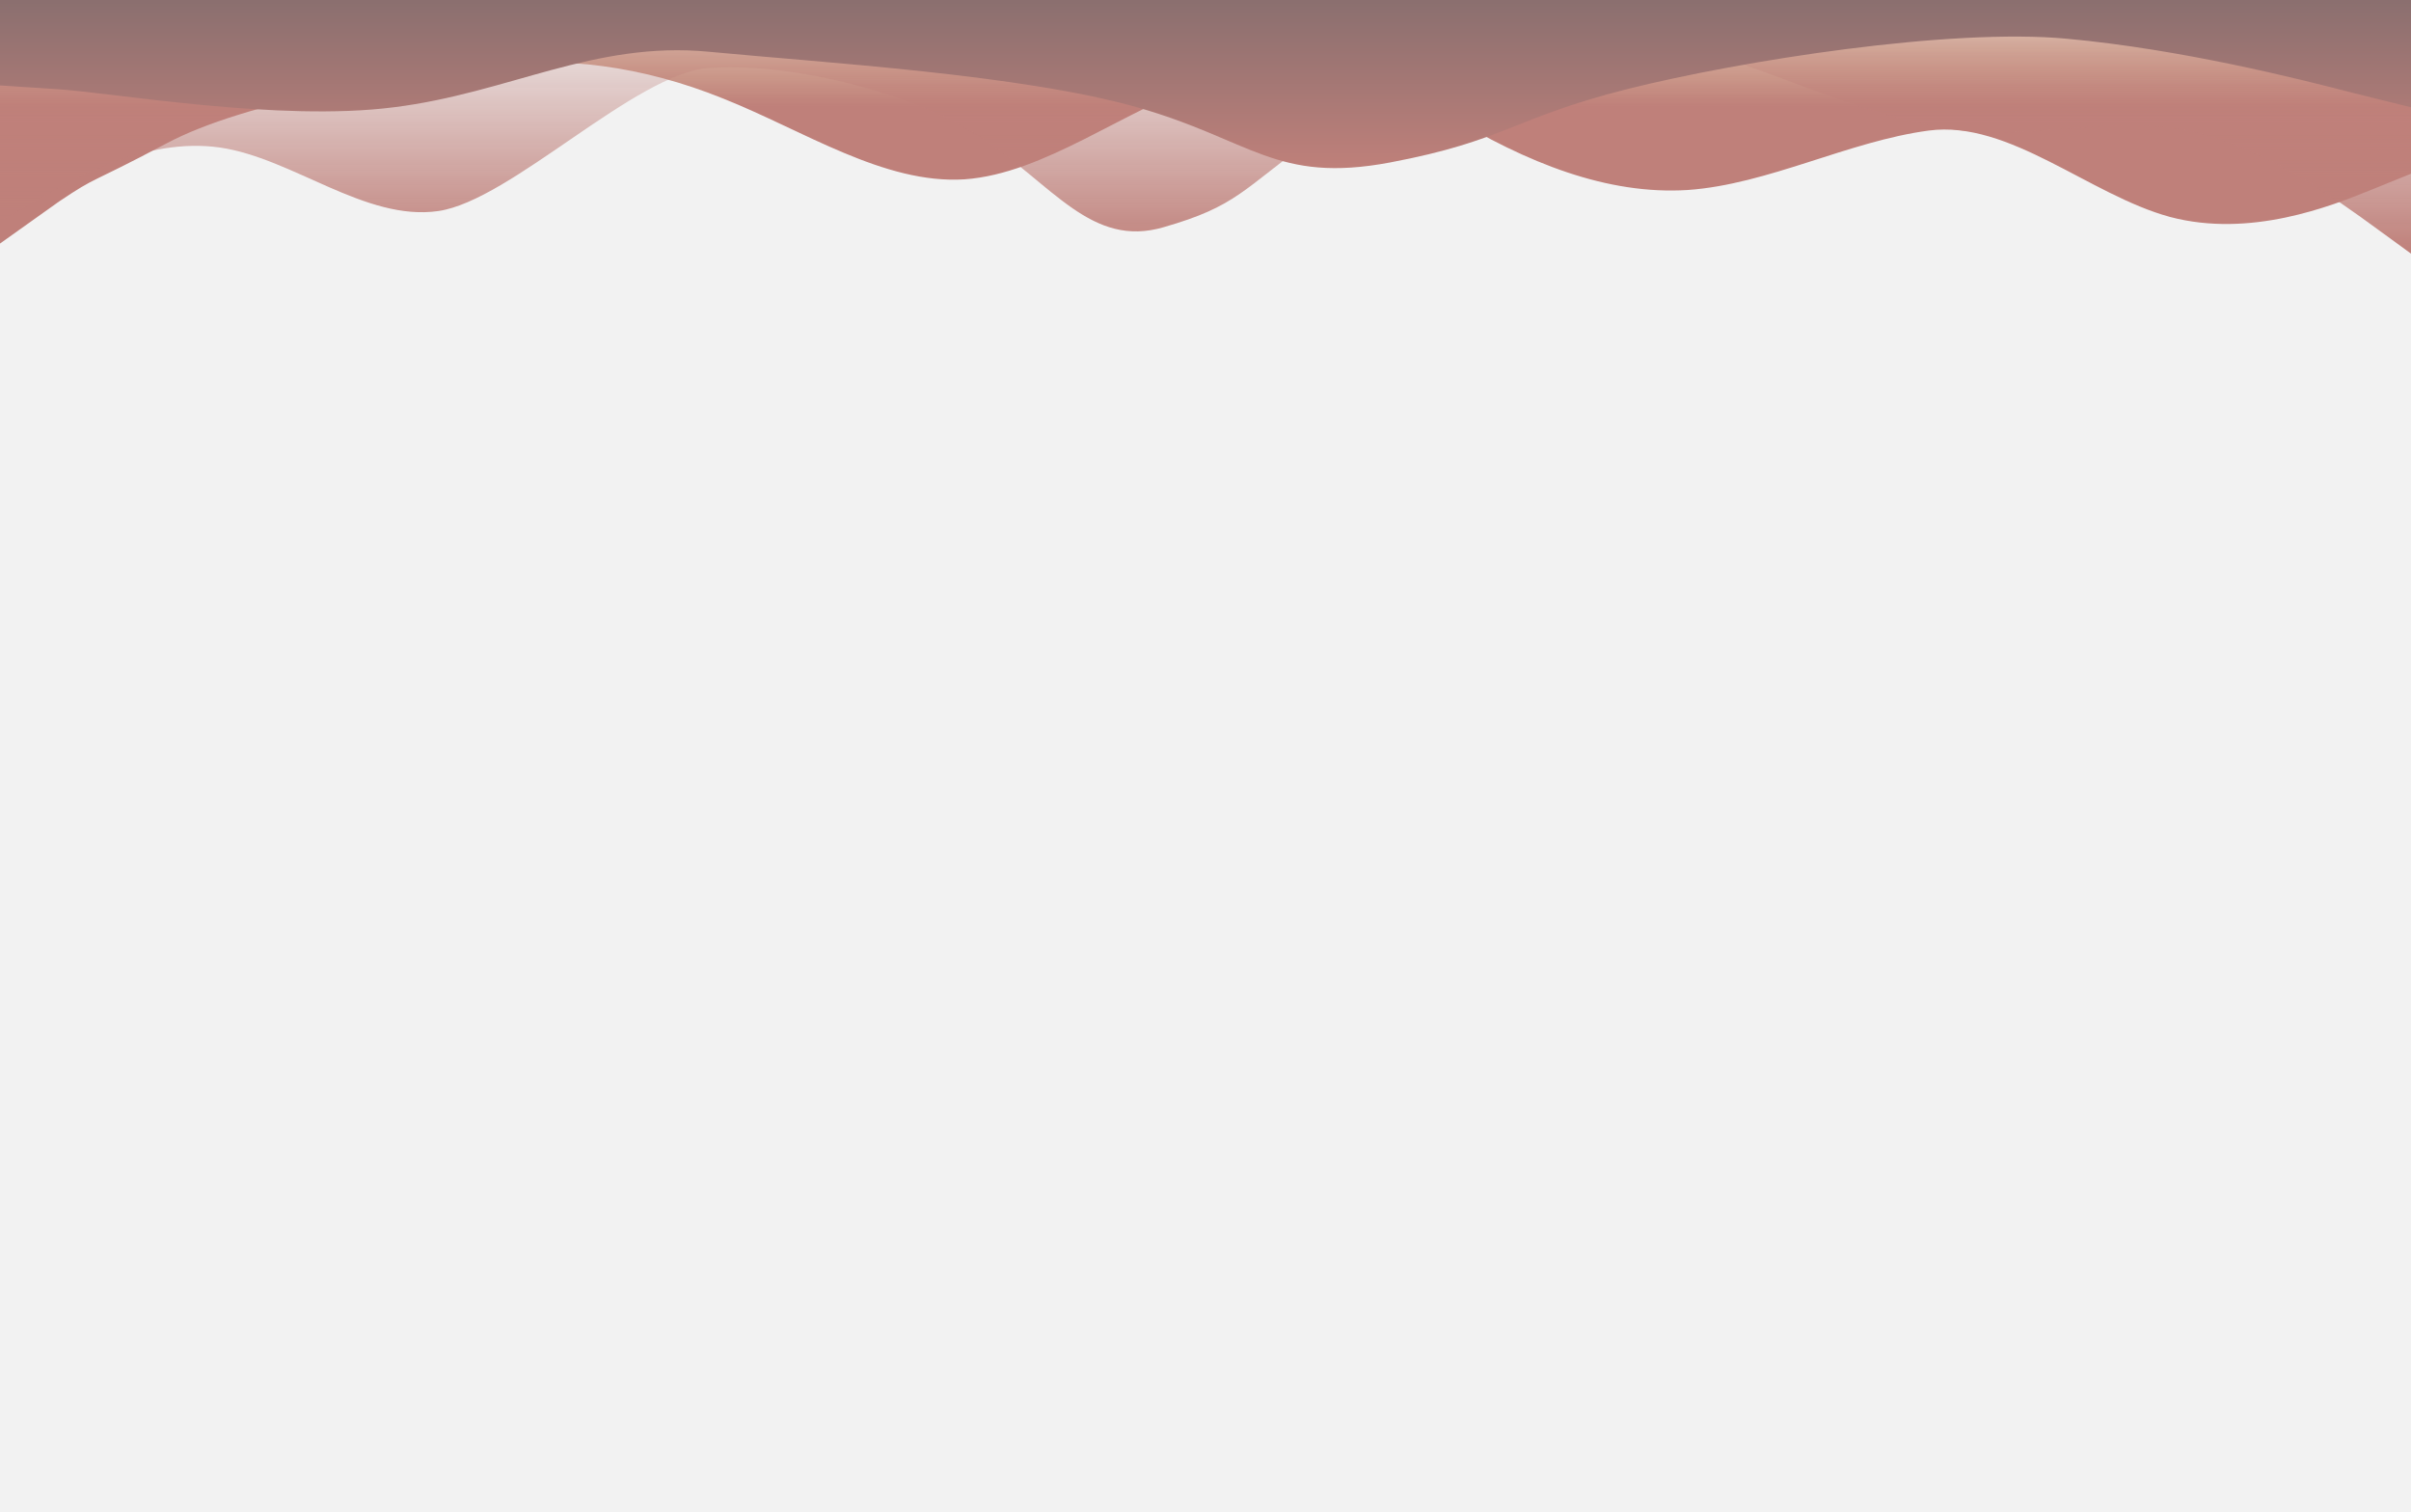
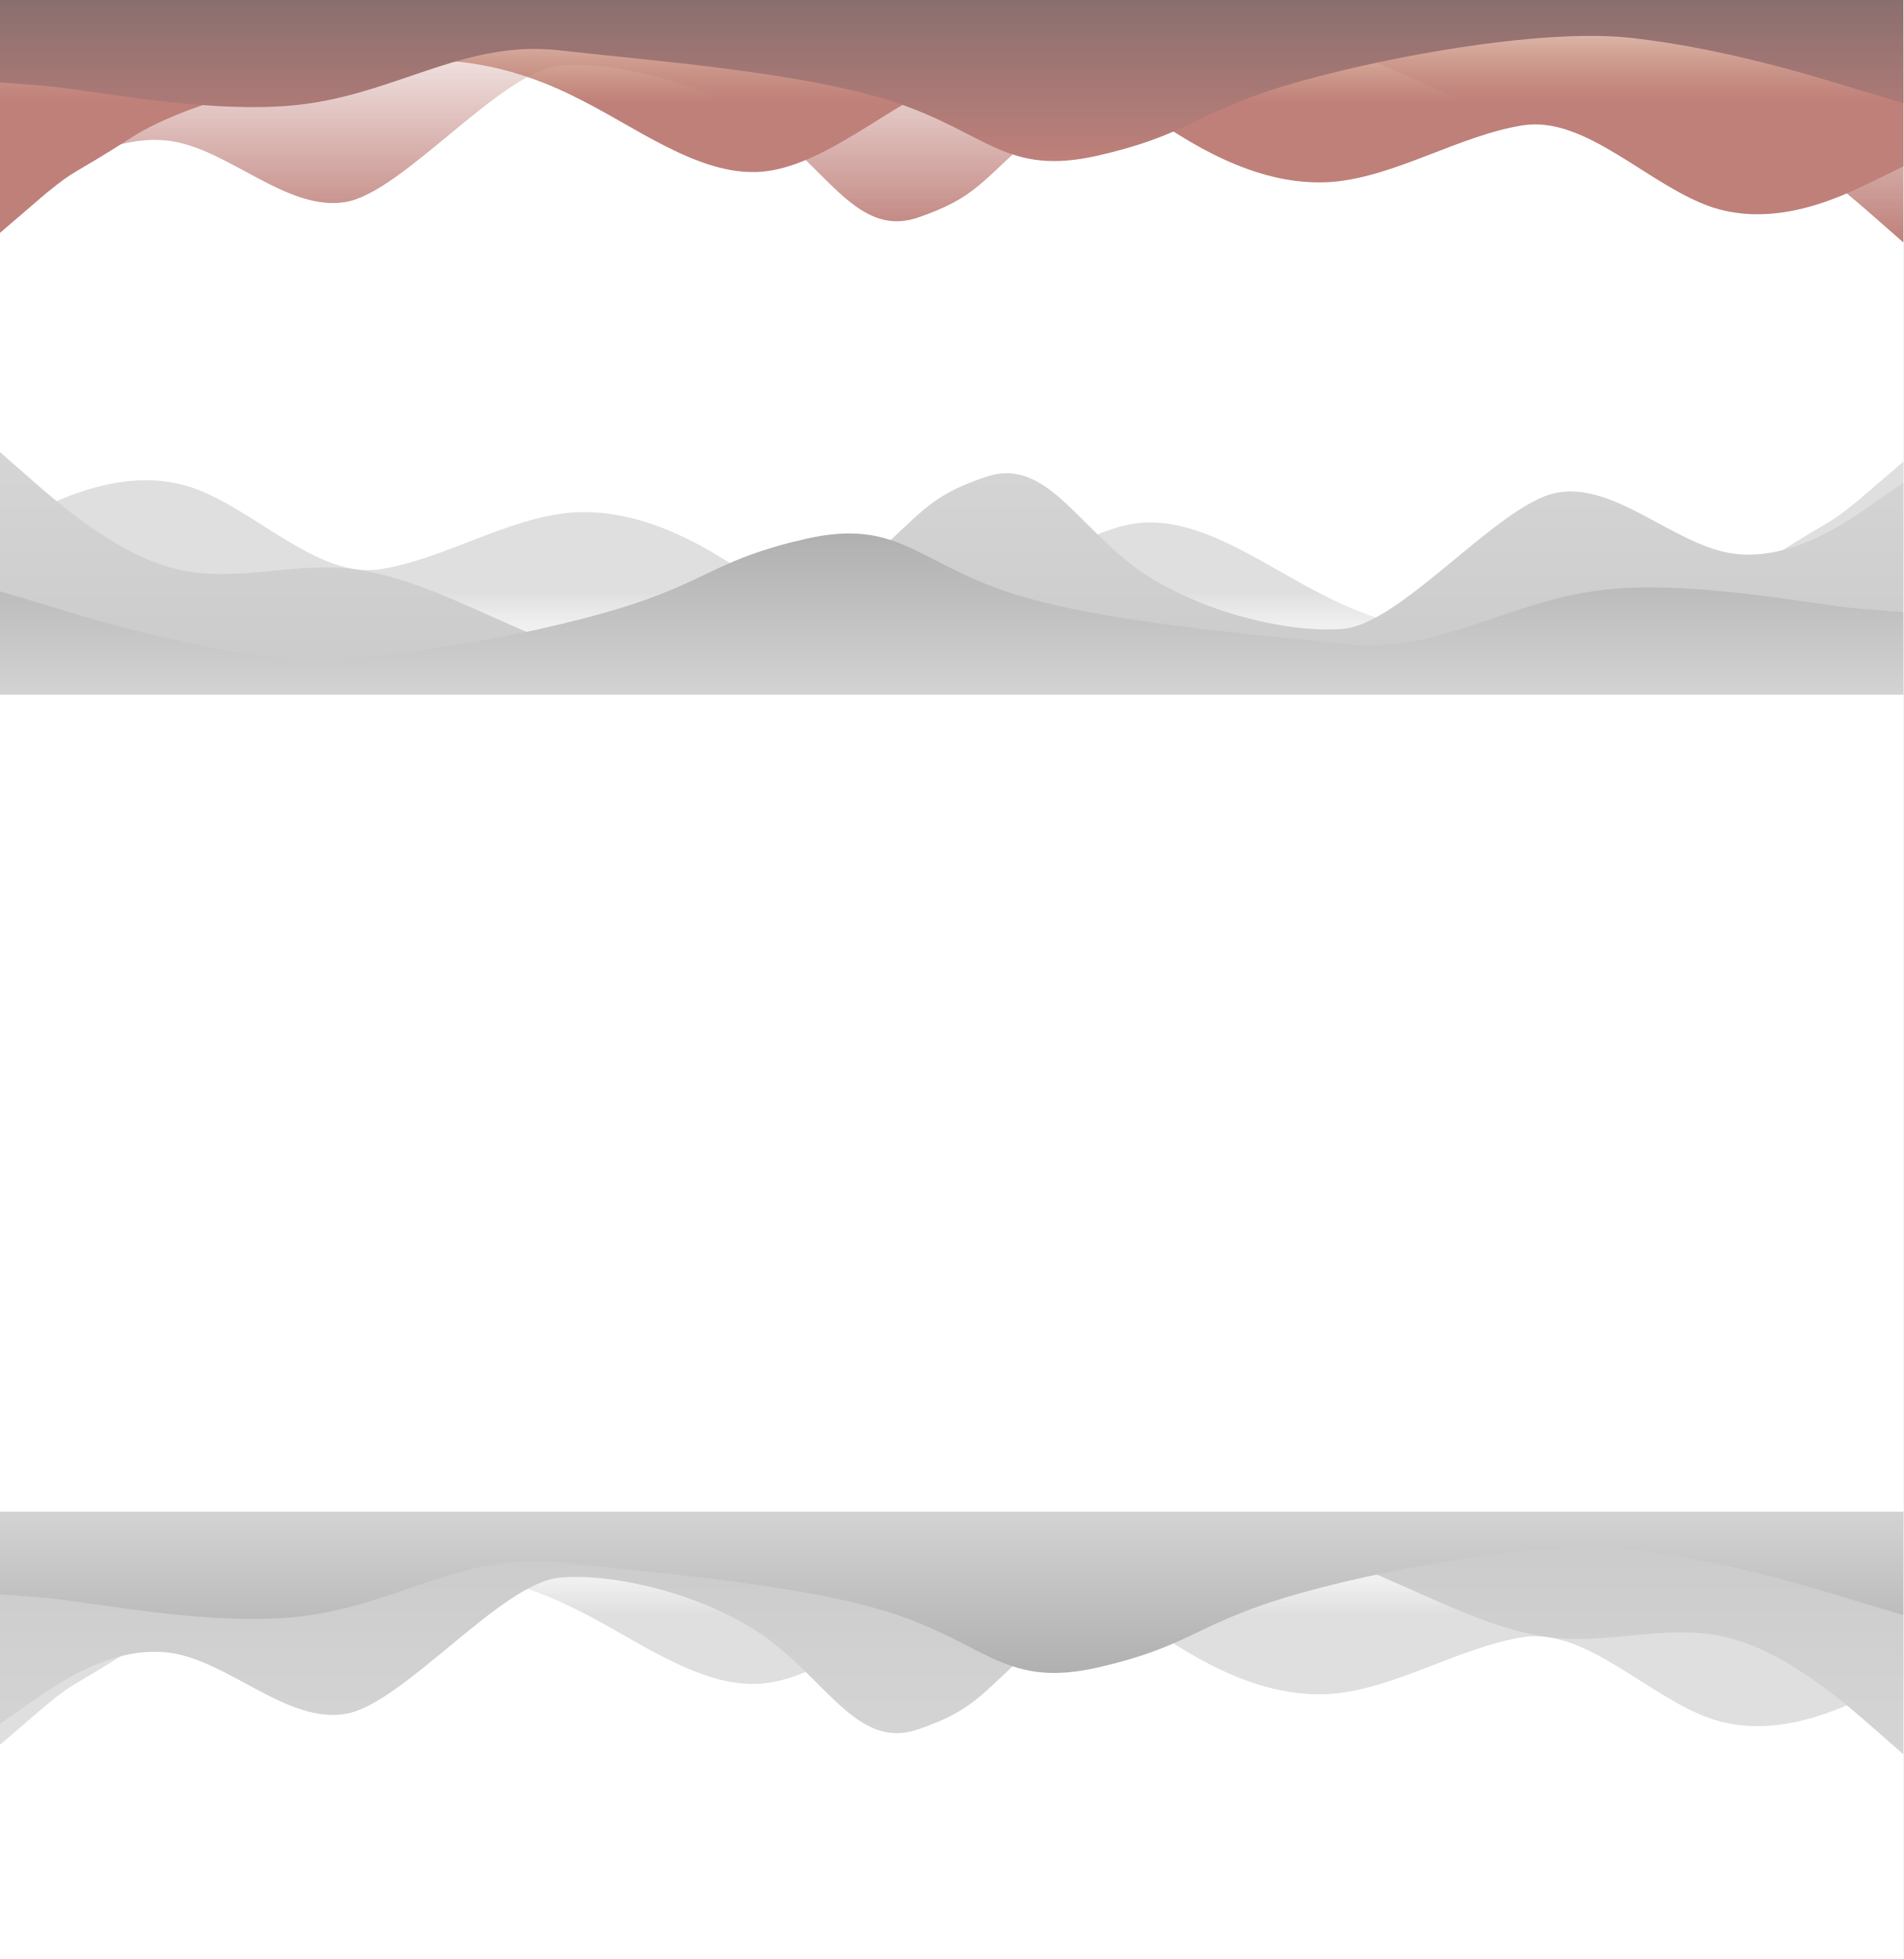
- <svg xmlns="http://www.w3.org/2000/svg" width="1920" height="1204" viewBox="0 0 1920 1204" fill="none">
-   <g clip-path="url(#clip0_352_10)">
-     <rect width="1920" height="1296" fill="#F2F2F2" />
-     <path fill-rule="evenodd" clip-rule="evenodd" d="M1920 138.371L1888 151.322C1856 164.274 1792 189.73 1728 172.759C1664 155.342 1600 95.498 1536 103.983C1472 112.468 1408 146.856 1344 151.322C1280 155.342 1216 129.886 1152 91.032C1088 52.624 1024 44.139 960 65.576C896 87.012 832 138.371 768 142.837C704 146.856 640 103.983 576 78.527C512 52.624 448 44.139 384 52.624C320 61.11 196 80.147 132 114.535C68 148.477 79 139.074 47 160.51L0 193.976V9.751H32C64 9.751 128 9.751 192 9.751C256 9.751 320 9.751 384 9.751C448 9.751 512 9.751 576 9.751C640 9.751 704 9.751 768 9.751C832 9.751 896 9.751 960 9.751C1024 9.751 1088 9.751 1152 9.751C1216 9.751 1280 9.751 1344 9.751C1408 9.751 1472 9.751 1536 9.751C1600 9.751 1664 9.751 1728 9.751C1792 9.751 1856 9.751 1888 9.751H1920V138.371Z" fill="url(#paint0_linear_352_10)" />
-     <path fill-rule="evenodd" clip-rule="evenodd" d="M1920 201.986L1891 180.858C1862 159.73 1804 117.475 1745 104.71C1687 91.945 1629 109.112 1571 104.71C1513 100.308 1455 75.219 1396 54.091C1338 32.964 1280 15.797 1222 24.601C1164 32.964 1105 66.856 1047 109.112C989 151.367 985 164.132 927 180.858C869 198.025 838.5 146.966 780.5 109.112C722.5 70.817 623 49.69 565 54.091C506 58.053 407 159.73 349 168.094C291 176.457 233 125.838 175 117.475C116 109.112 58 142.564 29 159.73L0 176.457V-0.929H29C58 -0.929 116 -0.929 175 -0.929C233 -0.929 291 -0.929 349 -0.929C407 -0.929 465 -0.929 524 -0.929C582 -0.929 640 -0.929 698 -0.929C756 -0.929 815 -0.929 873 -0.929C931 -0.929 989 -0.929 1047 -0.929C1105 -0.929 1164 -0.929 1222 -0.929C1280 -0.929 1338 -0.929 1396 -0.929C1455 -0.929 1513 -0.929 1571 -0.929C1629 -0.929 1687 -0.929 1745 -0.929C1804 -0.929 1862 -0.929 1891 -0.929H1920V201.986Z" fill="url(#paint1_linear_352_10)" />
-     <path fill-rule="evenodd" clip-rule="evenodd" d="M1920 85.445L1874 74.049C1829 62.352 1737 39.259 1646 30.862C1554 22.164 1387.5 47.956 1295.5 71.05C1204.5 94.143 1199 112.004 1107 129.398C1016 146.493 996.5 111.238 905.5 85.445C813.5 59.353 655.5 49.922 564.5 41.224C472.5 32.527 405.5 74.049 313.5 85.445C222.5 97.142 91 74.049 46 71.05L0 68.05V-0.929H46C91 -0.929 183 -0.929 274 -0.929C366 -0.929 457 -0.929 549 -0.929C640 -0.929 731 -0.929 823 -0.929C914 -0.929 1006 -0.929 1097 -0.929C1189 -0.929 1280 -0.929 1371 -0.929C1463 -0.929 1554 -0.929 1646 -0.929C1737 -0.929 1829 -0.929 1874 -0.929H1920V85.445Z" fill="url(#paint2_linear_352_10)" />
-   </g>
+ <svg xmlns="http://www.w3.org/2000/svg" width="1920" height="1976" viewBox="0 0 1920 1976" fill="none">
+   <rect width="1920" height="1976" fill="white" />
+   <path fill-rule="evenodd" clip-rule="evenodd" d="M1920 167.877L1888 183.486C1856 199.094 1792 229.772 1728 209.32C1664 188.33 1600 116.208 1536 126.435C1472 136.661 1408 178.103 1344 183.486C1280 188.33 1216 157.651 1152 110.826C1088 64.54 1024 54.313 960 80.148C896 105.982 832 167.877 768 173.259C704 178.103 640 126.435 576 95.756C512 64.54 448 54.313 384 64.539C320 74.766 196 97.709 132 139.151C68 180.056 79 168.724 47 194.558L0 234.89V12.87H32C64 12.87 128 12.87 192 12.87C256 12.87 320 12.87 384 12.87C448 12.87 512 12.87 576 12.87C640 12.87 704 12.87 768 12.87C832 12.87 896 12.87 960 12.87C1024 12.87 1088 12.87 1152 12.87C1216 12.87 1280 12.87 1344 12.87C1408 12.87 1472 12.87 1536 12.87C1600 12.87 1664 12.87 1728 12.87C1792 12.87 1856 12.87 1888 12.87H1920V167.877Z" fill="url(#paint0_linear_435_29)" />
+   <path fill-rule="evenodd" clip-rule="evenodd" d="M1920 244.543L1891 219.081C1862 193.619 1804 142.694 1745 127.311C1687 111.927 1629 132.615 1571 127.311C1513 122.006 1455 91.77 1396 66.308C1338 40.846 1280 20.157 1222 30.767C1164 40.846 1105 81.691 1047 132.615C989 183.54 985 198.923 927 219.081C869 239.769 838.5 178.235 780.5 132.615C722.5 86.465 623 61.003 565 66.308C506 71.082 407 193.619 349 203.697C291 213.776 233 152.773 175 142.694C116 132.615 58 172.931 29 193.619L0 213.776V2.47123e-05H29C58 2.47123e-05 116 2.47123e-05 175 2.47123e-05C233 2.47123e-05 291 2.47123e-05 349 2.47123e-05C407 2.47123e-05 465 2.47123e-05 524 2.47123e-05C582 2.47123e-05 640 2.47123e-05 698 2.47123e-05C756 2.47123e-05 815 2.47123e-05 873 2.47123e-05C931 2.47123e-05 989 2.47123e-05 1047 2.47123e-05C1105 2.47123e-05 1164 2.47123e-05 1222 2.47123e-05C1280 2.47123e-05 1338 2.47123e-05 1396 2.47123e-05C1455 2.47123e-05 1513 2.47123e-05 1571 2.47123e-05C1629 2.47123e-05 1687 2.47123e-05 1745 2.47123e-05C1804 2.47123e-05 1862 2.47123e-05 1891 2.47123e-05H1920V244.543Z" fill="url(#paint1_linear_435_29)" />
+   <path fill-rule="evenodd" clip-rule="evenodd" d="M1920 104.094L1874 90.359C1829 76.263 1737 48.433 1646 38.312C1554 27.831 1387.5 58.914 1295.5 86.745C1204.5 114.576 1199 136.101 1107 157.064C1016 177.666 996.5 135.178 905.5 104.094C813.5 72.649 655.5 61.283 564.5 50.801C472.5 40.32 405.5 90.359 313.5 104.094C222.5 118.19 91 90.359 46 86.745L0 83.13V2.06433e-05H46C91 2.06433e-05 183 2.06433e-05 274 2.06433e-05C366 2.06433e-05 457 2.06433e-05 549 2.06433e-05C640 2.06433e-05 731 2.06433e-05 823 2.06433e-05C914 2.06433e-05 1006 2.06433e-05 1097 2.06433e-05C1189 2.06433e-05 1280 2.06433e-05 1371 2.06433e-05C1463 2.06433e-05 1554 2.06433e-05 1646 2.06433e-05C1737 2.06433e-05 1829 2.06433e-05 1874 2.06433e-05H1920V104.094Z" fill="url(#paint2_linear_435_29)" />
+   <path fill-rule="evenodd" clip-rule="evenodd" d="M0 532.666L32 517.057C64 501.449 128 470.771 192 491.223C256 512.213 320 584.335 384 574.108C448 563.882 512 522.44 576 517.057C640 512.213 704 542.892 768 589.717C832 636.004 896 646.23 960 620.395C1024 594.561 1088 532.666 1152 527.284C1216 522.44 1280 574.108 1344 604.787C1408 636.003 1472 646.23 1536 636.004C1600 625.777 1724 602.834 1788 561.392C1852 520.487 1841 531.819 1873 505.985L1920 465.653V687.672H1888C1856 687.672 1792 687.672 1728 687.672C1664 687.672 1600 687.672 1536 687.672C1472 687.672 1408 687.672 1344 687.672C1280 687.672 1216 687.672 1152 687.672C1088 687.672 1024 687.672 960 687.672C896 687.672 832 687.672 768 687.672C704 687.672 640 687.672 576 687.672C512 687.672 448 687.672 384 687.672C320 687.672 256 687.672 192 687.672C128 687.672 64 687.672 32 687.672H0L0 532.666Z" fill="url(#paint3_linear_435_29)" />
+   <path fill-rule="evenodd" clip-rule="evenodd" d="M0 456L29 481.462C58 506.924 116 557.849 175 573.232C233 588.616 291 567.927 349 573.232C407 578.537 465 608.773 524 634.235C582 659.697 640 680.385 698 669.776C756 659.697 815 618.852 873 567.927C931 517.003 935 501.62 993 481.462C1051 460.774 1081.5 522.308 1139.5 567.928C1197.5 614.078 1297 639.54 1355 634.235C1414 629.461 1513 506.924 1571 496.846C1629 486.767 1687 547.77 1745 557.849C1804 567.927 1862 527.612 1891 506.924L1920 486.767V700.543H1891C1862 700.543 1804 700.543 1745 700.543C1687 700.543 1629 700.543 1571 700.543C1513 700.543 1455 700.543 1396 700.543C1338 700.543 1280 700.543 1222 700.543C1164 700.543 1105 700.543 1047 700.543C989 700.543 931 700.543 873 700.543C815 700.543 756 700.543 698 700.543C640 700.543 582 700.543 524 700.543C465 700.543 407 700.543 349 700.543C291 700.543 233 700.543 175 700.543C116 700.543 58 700.543 29 700.543H0L0 456Z" fill="url(#paint4_linear_435_29)" />
+   <path fill-rule="evenodd" clip-rule="evenodd" d="M0 596.449L46 610.184C91 624.28 183 652.11 274 662.231C366 672.712 532.5 641.629 624.5 613.798C715.5 585.967 721 564.442 813 543.479C904 522.877 923.5 565.365 1014.5 596.449C1106.5 627.894 1264.5 639.26 1355.5 649.742C1447.5 660.223 1514.5 610.184 1606.5 596.449C1697.5 582.353 1829 610.184 1874 613.798L1920 617.412V700.543H1874C1829 700.543 1737 700.543 1646 700.543C1554 700.543 1463 700.543 1371 700.543C1280 700.543 1189 700.543 1097 700.543C1006 700.543 914 700.543 823 700.543C731 700.543 640 700.543 549 700.543C457 700.543 366 700.543 274 700.543C183 700.543 91 700.543 46 700.543H0L0 596.449Z" fill="url(#paint5_linear_435_29)" />
+   <path fill-rule="evenodd" clip-rule="evenodd" d="M1920 1692.88L1888 1708.49C1856 1724.09 1792 1754.77 1728 1734.32C1664 1713.33 1600 1641.21 1536 1651.43C1472 1661.66 1408 1703.1 1344 1708.49C1280 1713.33 1216 1682.65 1152 1635.83C1088 1589.54 1024 1579.31 960 1605.15C896 1630.98 832 1692.88 768 1698.26C704 1703.1 640 1651.43 576 1620.76C512 1589.54 448 1579.31 384 1589.54C320 1599.77 196 1622.71 132 1664.15C68 1705.06 79 1693.72 47 1719.56L0 1759.89V1537.87H32C64 1537.87 128 1537.87 192 1537.87C256 1537.87 320 1537.87 384 1537.87C448 1537.87 512 1537.87 576 1537.87C640 1537.87 704 1537.87 768 1537.87C832 1537.87 896 1537.87 960 1537.87C1024 1537.87 1088 1537.87 1152 1537.87C1216 1537.87 1280 1537.87 1344 1537.87C1408 1537.87 1472 1537.87 1536 1537.87C1600 1537.87 1664 1537.87 1728 1537.87C1792 1537.87 1856 1537.87 1888 1537.87H1920V1692.88Z" fill="url(#paint6_linear_435_29)" />
+   <path fill-rule="evenodd" clip-rule="evenodd" d="M1920 1769.54L1891 1744.08C1862 1718.62 1804 1667.69 1745 1652.31C1687 1636.93 1629 1657.62 1571 1652.31C1513 1647.01 1455 1616.77 1396 1591.31C1338 1565.85 1280 1545.16 1222 1555.77C1164 1565.85 1105 1606.69 1047 1657.62C989 1708.54 985 1723.92 927 1744.08C869 1764.77 838.5 1703.24 780.5 1657.62C722.5 1611.47 623 1586 565 1591.31C506 1596.08 407 1718.62 349 1728.7C291 1738.78 233 1677.77 175 1667.69C116 1657.62 58 1697.93 29 1718.62L0 1738.78V1525H29C58 1525 116 1525 175 1525C233 1525 291 1525 349 1525C407 1525 465 1525 524 1525C582 1525 640 1525 698 1525C756 1525 815 1525 873 1525C931 1525 989 1525 1047 1525C1105 1525 1164 1525 1222 1525C1280 1525 1338 1525 1396 1525C1455 1525 1513 1525 1571 1525C1629 1525 1687 1525 1745 1525C1804 1525 1862 1525 1891 1525H1920V1769.54Z" fill="url(#paint7_linear_435_29)" />
+   <path fill-rule="evenodd" clip-rule="evenodd" d="M1920 1629.09L1874 1615.36C1829 1601.26 1737 1573.43 1646 1563.31C1554 1552.83 1387.5 1583.91 1295.5 1611.74C1204.5 1639.58 1199 1661.1 1107 1682.06C1016 1702.67 996.5 1660.18 905.5 1629.09C813.5 1597.65 655.5 1586.28 564.5 1575.8C472.5 1565.32 405.5 1615.36 313.5 1629.09C222.5 1643.19 91 1615.36 46 1611.74L0 1608.13V1525H46C91 1525 183 1525 274 1525C366 1525 457 1525 549 1525C640 1525 731 1525 823 1525C914 1525 1006 1525 1097 1525C1189 1525 1280 1525 1371 1525C1463 1525 1554 1525 1646 1525C1737 1525 1829 1525 1874 1525H1920V1629.09Z" fill="url(#paint8_linear_435_29)" />
  <defs>
-     <linearGradient id="paint0_linear_352_10" x1="960" y1="84.318" x2="960" y2="9.751" gradientUnits="userSpaceOnUse">
+     <linearGradient id="paint0_linear_435_29" x1="960" y1="102.736" x2="960" y2="12.871" gradientUnits="userSpaceOnUse">
      <stop stop-color="#BF807A" />
      <stop offset="1" stop-color="#BF784E" stop-opacity="0.317" />
      <stop offset="1" stop-color="#BF784E" stop-opacity="0.317" />
    </linearGradient>
-     <linearGradient id="paint1_linear_352_10" x1="960" y1="201.986" x2="960" y2="-0.929" gradientUnits="userSpaceOnUse">
+     <linearGradient id="paint1_linear_435_29" x1="960" y1="244.543" x2="960" y2="1.52588e-05" gradientUnits="userSpaceOnUse">
      <stop stop-color="#F8A69E" />
      <stop offset="0" stop-color="#BF807A" />
      <stop offset="1" stop-color="#BF807A" stop-opacity="0" />
      <stop offset="1" stop-color="#BF807A" stop-opacity="0" />
      <stop offset="1" stop-color="#BF807A" />
    </linearGradient>
-     <linearGradient id="paint2_linear_352_10" x1="960" y1="133.903" x2="960" y2="-0.929" gradientUnits="userSpaceOnUse">
+     <linearGradient id="paint2_linear_435_29" x1="960" y1="162.492" x2="960" y2="-1.37971e-05" gradientUnits="userSpaceOnUse">
      <stop stop-color="#BF807A" />
      <stop offset="1" stop-color="#8A6F6F" />
    </linearGradient>
-     <clipPath id="clip0_352_10">
-       <rect width="1920" height="1204" fill="white" />
-     </clipPath>
+     <linearGradient id="paint3_linear_435_29" x1="960" y1="597.807" x2="960" y2="687.672" gradientUnits="userSpaceOnUse">
+       <stop stop-color="#DFDFDF" />
+       <stop offset="1" stop-color="white" stop-opacity="0.35" />
+     </linearGradient>
+     <linearGradient id="paint4_linear_435_29" x1="960" y1="456" x2="960" y2="700.543" gradientUnits="userSpaceOnUse">
+       <stop stop-color="#D5D5D5" />
+       <stop offset="0" stop-color="#D5D5D5" />
+       <stop offset="1" stop-color="#CACACA" />
+     </linearGradient>
+     <linearGradient id="paint5_linear_435_29" x1="960" y1="538.051" x2="960" y2="700.543" gradientUnits="userSpaceOnUse">
+       <stop stop-color="#B0B0B0" />
+       <stop offset="1" stop-color="#D3D3D3" />
+     </linearGradient>
+     <linearGradient id="paint6_linear_435_29" x1="960" y1="1627.74" x2="960" y2="1537.87" gradientUnits="userSpaceOnUse">
+       <stop stop-color="#DFDFDF" />
+       <stop offset="1" stop-color="white" stop-opacity="0.35" />
+     </linearGradient>
+     <linearGradient id="paint7_linear_435_29" x1="960" y1="1769.54" x2="960" y2="1525" gradientUnits="userSpaceOnUse">
+       <stop stop-color="#D5D5D5" />
+       <stop offset="0" stop-color="#D5D5D5" />
+       <stop offset="1" stop-color="#CACACA" />
+     </linearGradient>
+     <linearGradient id="paint8_linear_435_29" x1="960" y1="1687.49" x2="960" y2="1525" gradientUnits="userSpaceOnUse">
+       <stop stop-color="#B0B0B0" />
+       <stop offset="1" stop-color="#D3D3D3" />
+     </linearGradient>
  </defs>
</svg>
